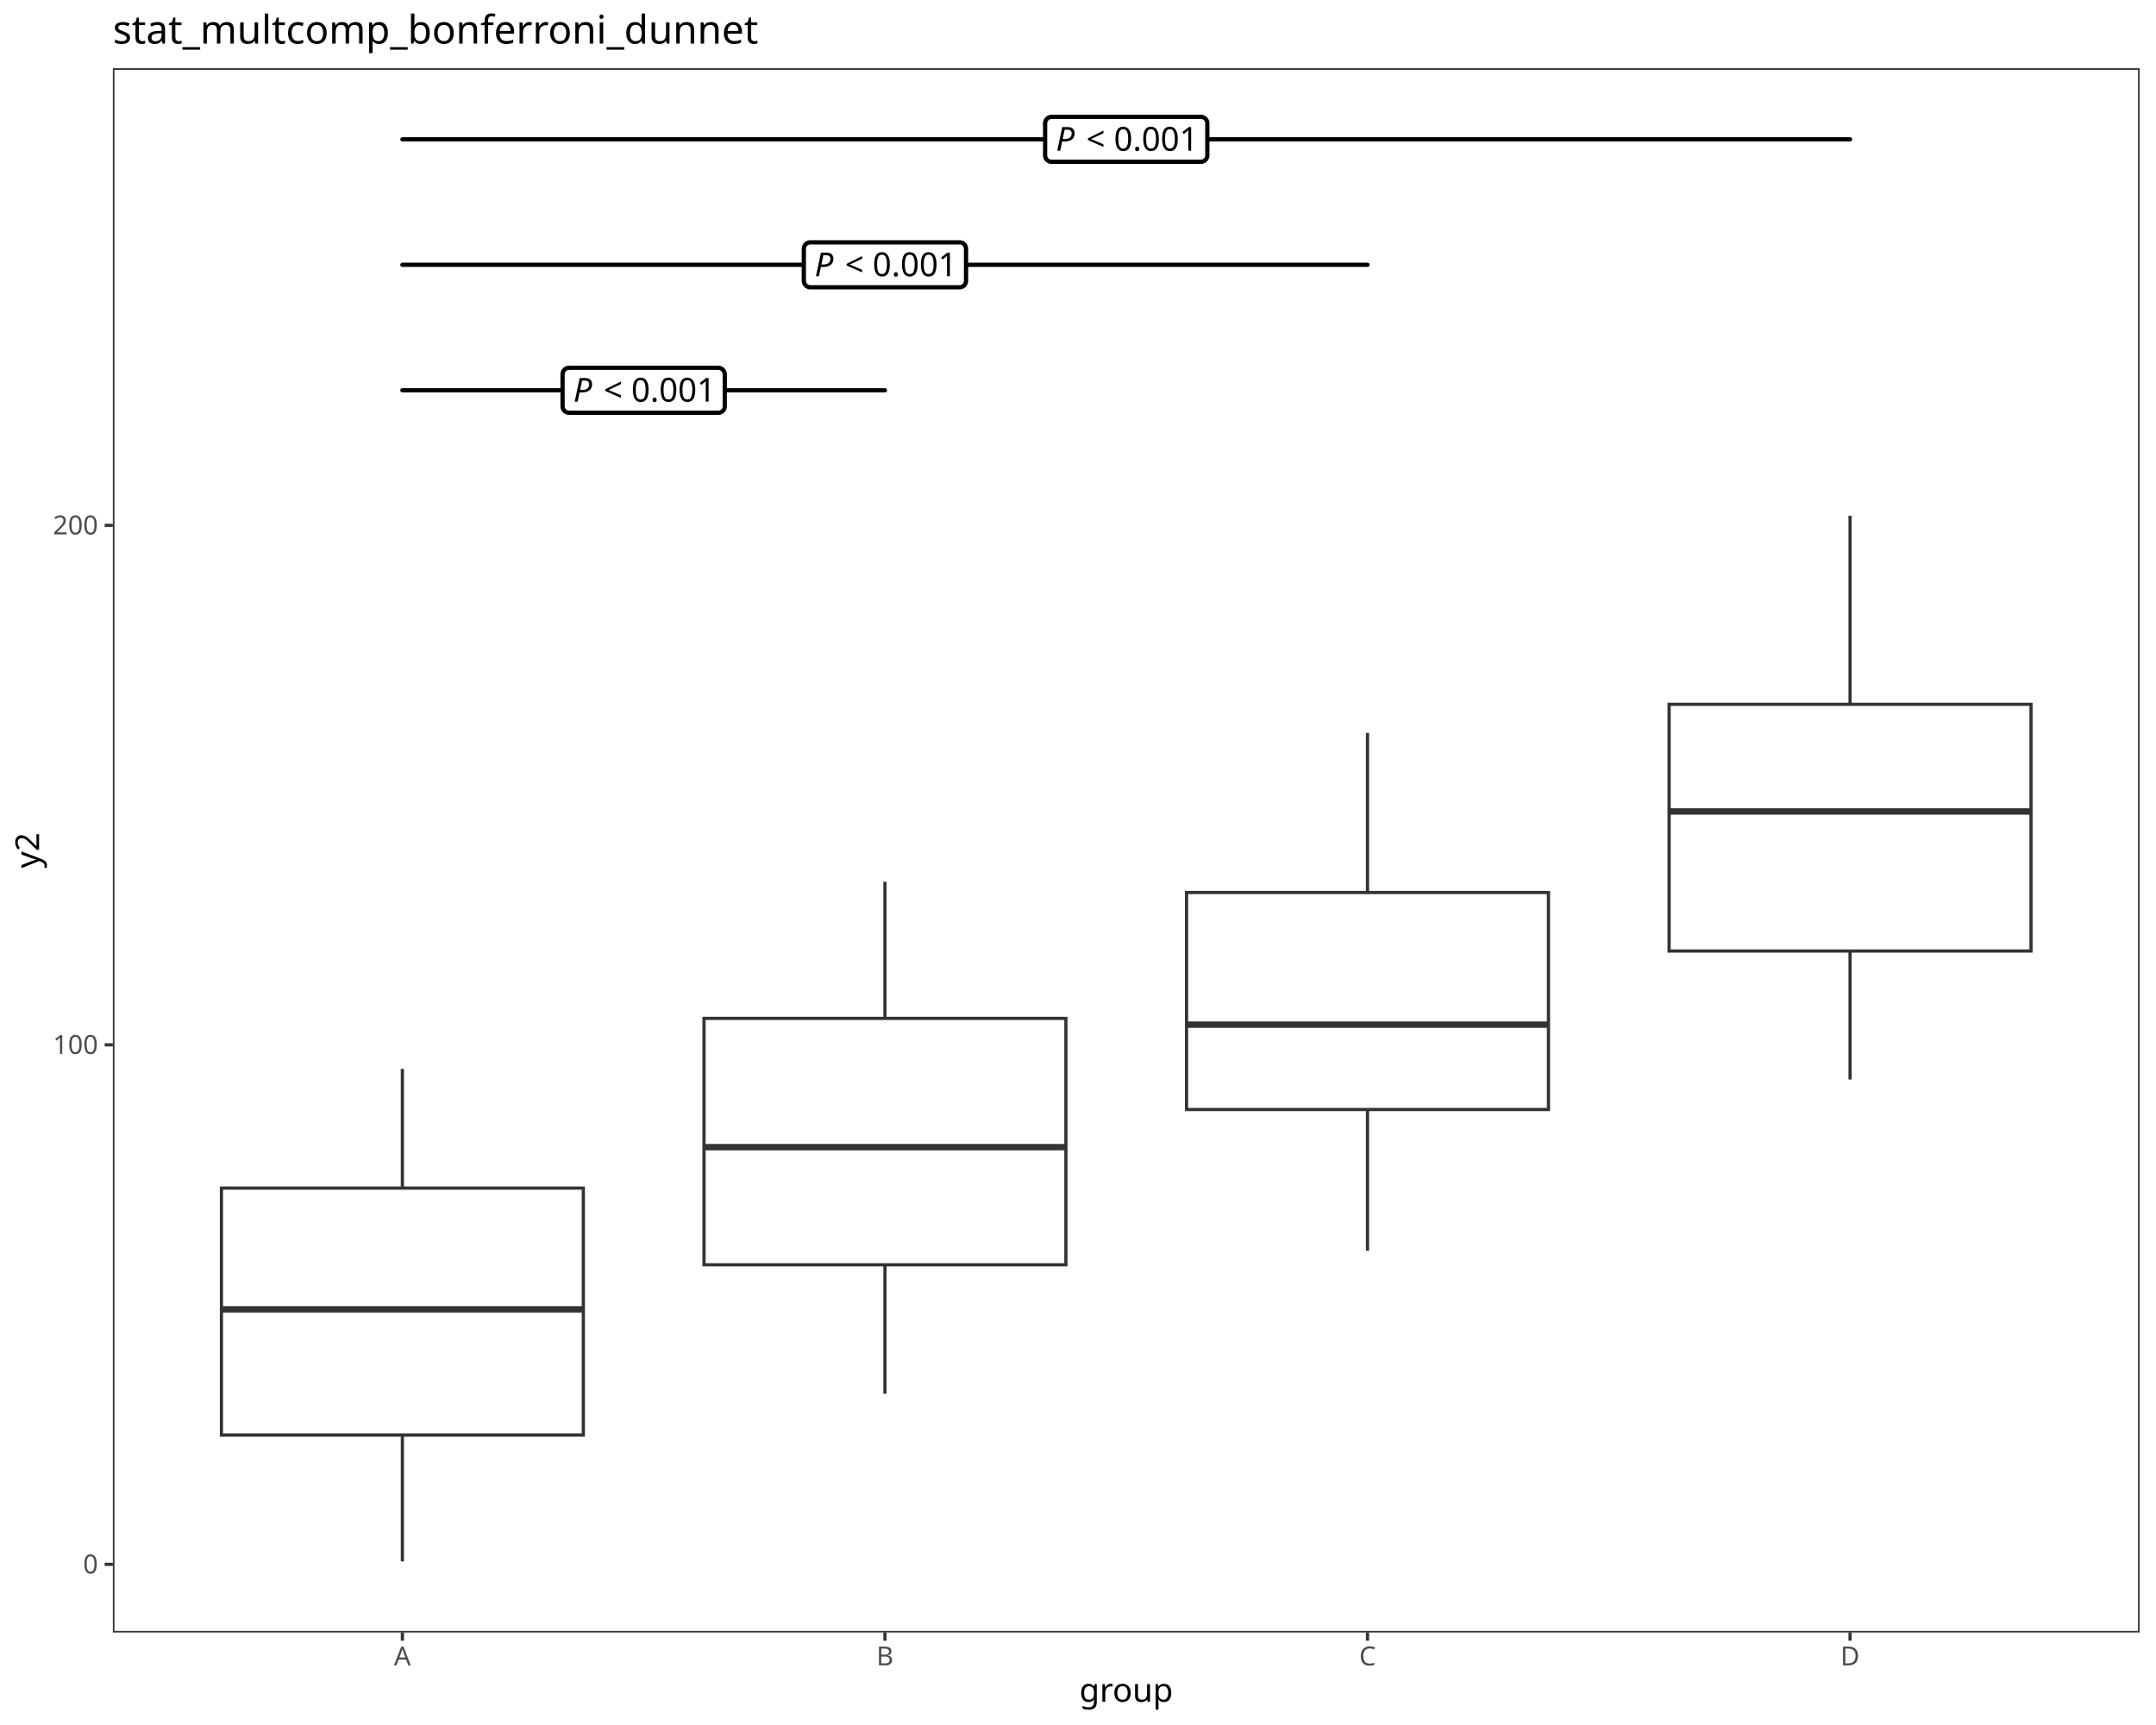
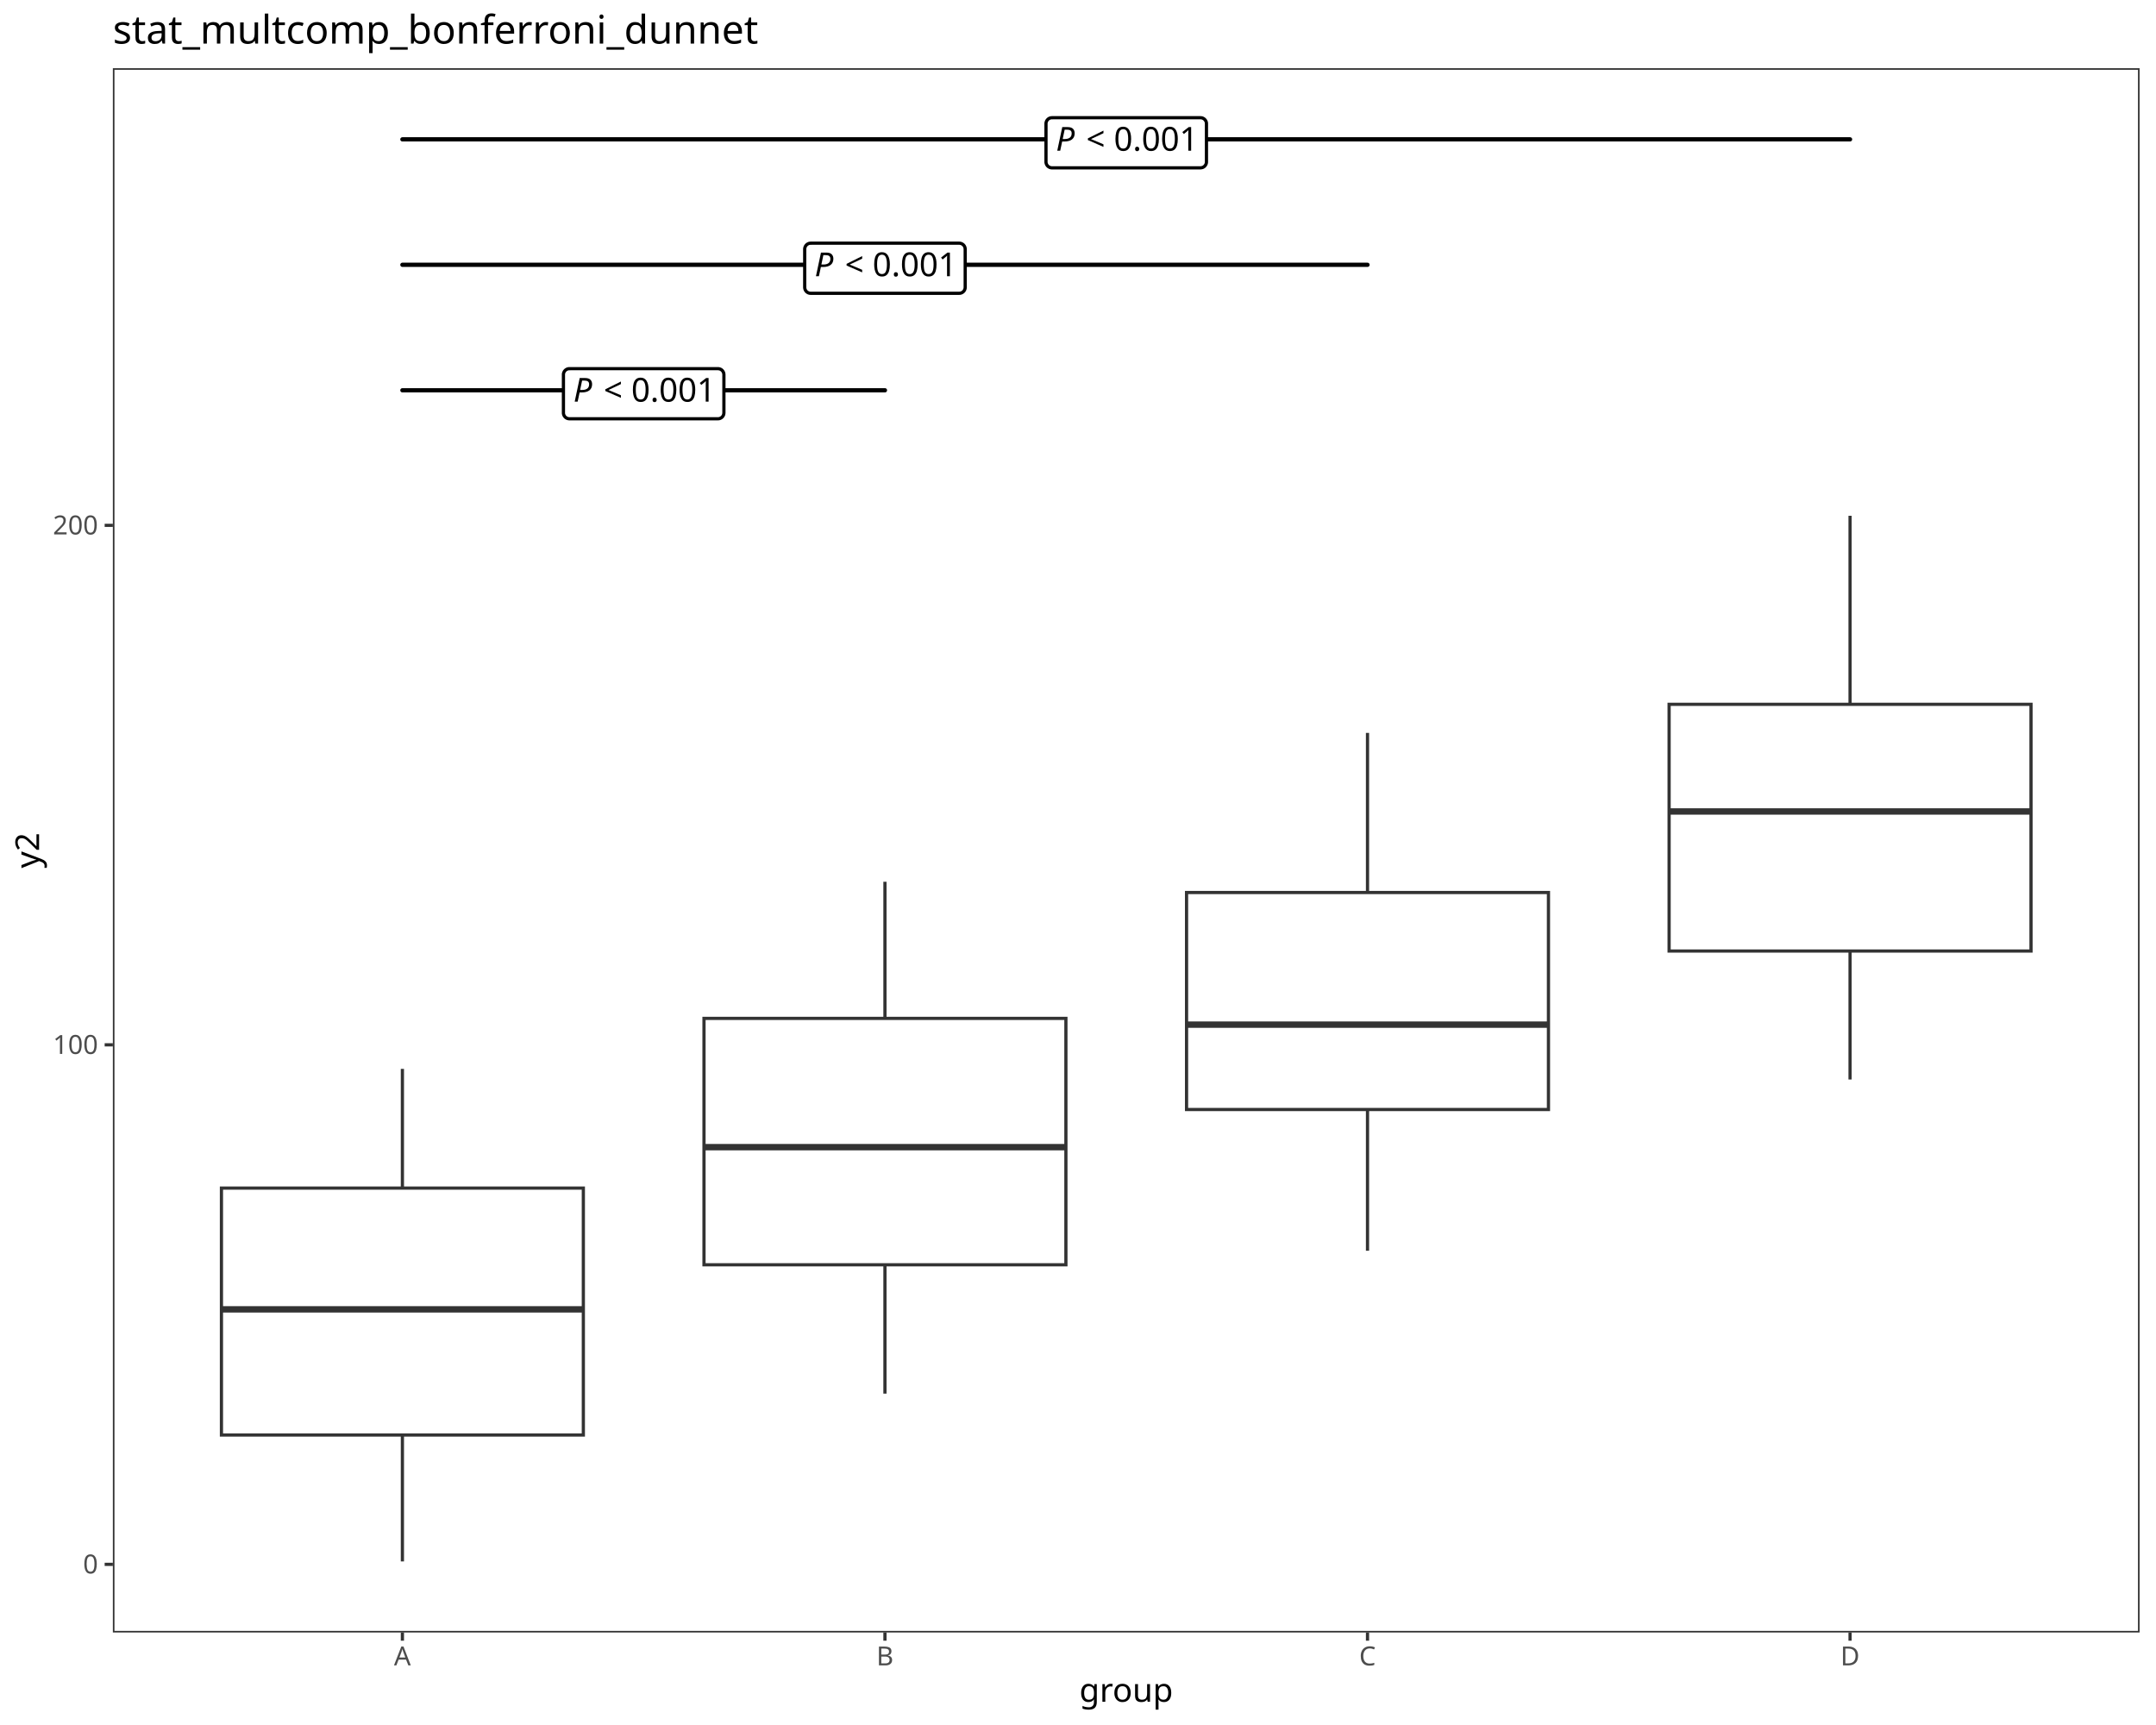
<svg xmlns="http://www.w3.org/2000/svg" class="svglite" data-engine-version="2.0" width="720.00pt" height="576.00pt" viewBox="0 0 720.00 576.00">
  <defs>
    <style type="text/css">
    .svglite line, .svglite polyline, .svglite polygon, .svglite path, .svglite rect, .svglite circle {
      fill: none;
      stroke: #000000;
      stroke-linecap: round;
      stroke-linejoin: round;
      stroke-miterlimit: 10.00;
    }
  </style>
  </defs>
  <rect width="100%" height="100%" style="stroke: none; fill: #FFFFFF;" />
  <defs>
    <clipPath id="cpMC4wMHw3MjAuMDB8MC4wMHw1NzYuMDA=">
      <rect x="0.00" y="0.00" width="720.00" height="576.00" />
    </clipPath>
  </defs>
  <g clip-path="url(#cpMC4wMHw3MjAuMDB8MC4wMHw1NzYuMDA=)">
    <rect x="0.00" y="0.00" width="720.00" height="576.00" style="stroke-width: 1.07; stroke: #FFFFFF; fill: #FFFFFF;" />
  </g>
  <defs>
    <clipPath id="cpMzcuNjl8NzE0LjUyfDIyLjc4fDU0NS4xMQ==">
      <rect x="37.69" y="22.78" width="676.83" height="522.33" />
    </clipPath>
  </defs>
  <g clip-path="url(#cpMzcuNjl8NzE0LjUyfDIyLjc4fDU0NS4xMQ==)">
    <rect x="37.69" y="22.78" width="676.83" height="522.33" style="stroke-width: 1.07; stroke: none; fill: #FFFFFF;" />
    <line x1="134.38" y1="396.72" x2="134.38" y2="356.91" style="stroke-width: 1.07; stroke: #333333; stroke-linecap: butt;" />
    <line x1="134.38" y1="479.17" x2="134.38" y2="521.37" style="stroke-width: 1.07; stroke: #333333; stroke-linecap: butt;" />
    <polygon points="73.95,396.72 73.95,479.17 194.81,479.17 194.81,396.72 73.95,396.72 " style="stroke-width: 1.07; stroke: #333333; stroke-linecap: butt; stroke-linejoin: miter; fill: #FFFFFF;" />
    <line x1="73.95" y1="437.21" x2="194.81" y2="437.21" style="stroke-width: 2.13; stroke: #333333; stroke-linecap: butt; stroke-linejoin: miter;" />
    <line x1="295.53" y1="340.05" x2="295.53" y2="294.44" style="stroke-width: 1.07; stroke: #333333; stroke-linecap: butt;" />
    <line x1="295.53" y1="422.33" x2="295.53" y2="465.36" style="stroke-width: 1.07; stroke: #333333; stroke-linecap: butt;" />
    <polygon points="235.10,340.05 235.10,422.33 355.96,422.33 355.96,340.05 235.10,340.05 " style="stroke-width: 1.07; stroke: #333333; stroke-linecap: butt; stroke-linejoin: miter; fill: #FFFFFF;" />
    <line x1="235.10" y1="383.05" x2="355.96" y2="383.05" style="stroke-width: 2.13; stroke: #333333; stroke-linecap: butt; stroke-linejoin: miter;" />
    <line x1="456.68" y1="298.02" x2="456.68" y2="244.73" style="stroke-width: 1.07; stroke: #333333; stroke-linecap: butt;" />
    <line x1="456.68" y1="370.48" x2="456.68" y2="417.63" style="stroke-width: 1.07; stroke: #333333; stroke-linecap: butt;" />
    <polygon points="396.25,298.02 396.25,370.48 517.11,370.48 517.11,298.02 396.25,298.02 " style="stroke-width: 1.07; stroke: #333333; stroke-linecap: butt; stroke-linejoin: miter; fill: #FFFFFF;" />
    <line x1="396.25" y1="342.14" x2="517.11" y2="342.14" style="stroke-width: 2.13; stroke: #333333; stroke-linecap: butt; stroke-linejoin: miter;" />
    <line x1="617.83" y1="235.18" x2="617.83" y2="172.22" style="stroke-width: 1.07; stroke: #333333; stroke-linecap: butt;" />
    <line x1="617.83" y1="317.56" x2="617.83" y2="360.47" style="stroke-width: 1.07; stroke: #333333; stroke-linecap: butt;" />
    <polygon points="557.40,235.18 557.40,317.56 678.26,317.56 678.26,235.18 557.40,235.18 " style="stroke-width: 1.07; stroke: #333333; stroke-linecap: butt; stroke-linejoin: miter; fill: #FFFFFF;" />
    <line x1="557.40" y1="270.96" x2="678.26" y2="270.96" style="stroke-width: 2.13; stroke: #333333; stroke-linecap: butt; stroke-linejoin: miter;" />
    <line x1="134.38" y1="130.32" x2="295.53" y2="130.32" style="stroke-width: 1.42;" />
-     <polygon points="190.03,137.83 239.88,137.83 239.79,137.83 240.14,137.81 240.48,137.74 240.80,137.62 241.11,137.45 241.37,137.23 241.61,136.97 241.79,136.67 241.93,136.35 242.01,136.02 242.04,135.67 242.04,135.67 242.04,124.97 242.04,124.97 242.01,124.63 241.93,124.29 241.79,123.97 241.61,123.68 241.37,123.42 241.11,123.20 240.80,123.02 240.48,122.90 240.14,122.83 239.88,122.81 190.03,122.81 190.29,122.83 189.94,122.82 189.60,122.86 189.26,122.95 188.95,123.10 188.66,123.30 188.41,123.54 188.20,123.82 188.04,124.13 187.93,124.46 187.88,124.80 187.87,124.97 187.87,135.67 187.88,135.50 187.88,135.84 187.93,136.19 188.04,136.52 188.20,136.82 188.41,137.10 188.66,137.34 188.95,137.54 189.26,137.69 189.60,137.79 189.94,137.83 " style="stroke-width: 1.42; fill: #FFFFFF;" />
+     <polygon points="190.14,139.83 239.76,139.83 239.68,139.83 240.00,139.82 240.32,139.76 240.62,139.64 240.89,139.48 241.14,139.28 241.35,139.04 241.52,138.77 241.65,138.48 241.72,138.17 241.75,137.85 241.75,137.85 241.75,125.09 241.75,125.09 241.72,124.77 241.65,124.46 241.52,124.17 241.35,123.90 241.14,123.66 240.89,123.45 240.62,123.29 240.32,123.18 240.00,123.12 239.76,123.10 190.14,123.10 190.38,123.12 190.06,123.10 189.75,123.14 189.44,123.23 189.15,123.37 188.89,123.55 188.66,123.77 188.46,124.03 188.32,124.31 188.21,124.61 188.16,124.93 188.16,125.09 188.16,137.85 188.16,137.69 188.16,138.01 188.21,138.32 188.32,138.63 188.46,138.91 188.66,139.16 188.89,139.39 189.15,139.57 189.44,139.70 189.75,139.79 190.06,139.83 " style="stroke-width: 1.07; fill: #FFFFFF;" />
    <text x="191.47" y="134.12" style="font-size: 11.04px; font-style: italic; font-family: sans;" textLength="7.37px" lengthAdjust="spacingAndGlyphs">P</text>
    <text x="198.83" y="134.12" style="font-size: 11.04px; font-family: sans;" textLength="2.76px" lengthAdjust="spacingAndGlyphs"> </text>
    <text x="201.60" y="134.12" style="font-size: 11.04px; font-family: sans;" textLength="6.45px" lengthAdjust="spacingAndGlyphs">&lt;</text>
    <text x="208.05" y="134.12" style="font-size: 11.04px; font-family: sans;" textLength="2.76px" lengthAdjust="spacingAndGlyphs"> </text>
    <text x="210.81" y="134.12" style="font-size: 11.04px; font-family: sans;" textLength="27.63px" lengthAdjust="spacingAndGlyphs">0.001</text>
    <line x1="134.38" y1="88.42" x2="456.68" y2="88.42" style="stroke-width: 1.42;" />
-     <polygon points="270.60,95.93 320.45,95.93 320.37,95.93 320.71,95.92 321.05,95.85 321.38,95.72 321.68,95.55 321.95,95.33 322.18,95.07 322.37,94.78 322.50,94.46 322.59,94.12 322.61,93.77 322.61,93.77 322.61,83.08 322.61,83.08 322.59,82.73 322.50,82.39 322.37,82.07 322.18,81.78 321.95,81.52 321.68,81.30 321.38,81.12 321.05,81.00 320.71,80.93 320.45,80.92 270.60,80.92 270.86,80.93 270.52,80.92 270.17,80.96 269.84,81.06 269.52,81.21 269.24,81.40 268.99,81.64 268.78,81.92 268.62,82.23 268.51,82.56 268.45,82.90 268.44,83.08 268.44,93.77 268.45,93.60 268.45,93.95 268.51,94.29 268.62,94.62 268.78,94.93 268.99,95.20 269.24,95.44 269.52,95.64 269.84,95.79 270.17,95.89 270.52,95.93 " style="stroke-width: 1.42; fill: #FFFFFF;" />
+     <polygon points="270.72,97.94 320.34,97.94 320.26,97.93 320.58,97.92 320.89,97.86 321.19,97.74 321.47,97.58 321.72,97.38 321.93,97.14 322.10,96.87 322.22,96.58 322.30,96.27 322.33,95.95 322.33,95.95 322.33,83.19 322.33,83.19 322.30,82.87 322.22,82.56 322.10,82.27 321.93,82.00 321.72,81.76 321.47,81.56 321.19,81.40 320.89,81.28 320.58,81.22 320.34,81.20 270.72,81.20 270.96,81.22 270.64,81.21 270.32,81.24 270.01,81.33 269.73,81.47 269.46,81.65 269.23,81.87 269.04,82.13 268.89,82.41 268.79,82.72 268.74,83.03 268.73,83.19 268.73,95.95 268.74,95.79 268.74,96.11 268.79,96.42 268.89,96.73 269.04,97.01 269.23,97.27 269.46,97.49 269.73,97.67 270.01,97.81 270.32,97.90 270.64,97.93 " style="stroke-width: 1.07; fill: #FFFFFF;" />
    <text x="272.04" y="92.23" style="font-size: 11.04px; font-style: italic; font-family: sans;" textLength="7.37px" lengthAdjust="spacingAndGlyphs">P</text>
    <text x="279.41" y="92.23" style="font-size: 11.04px; font-family: sans;" textLength="2.76px" lengthAdjust="spacingAndGlyphs"> </text>
    <text x="282.17" y="92.23" style="font-size: 11.04px; font-family: sans;" textLength="6.45px" lengthAdjust="spacingAndGlyphs">&lt;</text>
    <text x="288.62" y="92.23" style="font-size: 11.04px; font-family: sans;" textLength="2.76px" lengthAdjust="spacingAndGlyphs"> </text>
    <text x="291.39" y="92.23" style="font-size: 11.04px; font-family: sans;" textLength="27.63px" lengthAdjust="spacingAndGlyphs">0.001</text>
    <line x1="134.38" y1="46.53" x2="617.83" y2="46.53" style="stroke-width: 1.42;" />
-     <polygon points="351.18,54.03 401.03,54.03 400.94,54.03 401.29,54.02 401.63,53.95 401.96,53.83 402.26,53.65 402.53,53.43 402.76,53.17 402.94,52.88 403.08,52.56 403.16,52.22 403.19,51.87 403.19,51.87 403.19,41.18 403.19,41.18 403.16,40.83 403.08,40.49 402.94,40.17 402.76,39.88 402.53,39.62 402.26,39.40 401.96,39.23 401.63,39.10 401.29,39.03 401.03,39.02 351.18,39.02 351.44,39.03 351.09,39.02 350.75,39.06 350.41,39.16 350.10,39.31 349.81,39.50 349.56,39.75 349.35,40.02 349.19,40.33 349.08,40.66 349.03,41.00 349.02,41.18 349.02,51.87 349.03,51.70 349.03,52.05 349.08,52.39 349.19,52.72 349.35,53.03 349.56,53.31 349.81,53.55 350.10,53.74 350.41,53.89 350.75,53.99 351.09,54.03 " style="stroke-width: 1.42; fill: #FFFFFF;" />
+     <polygon points="351.29,56.04 400.91,56.04 400.83,56.04 401.15,56.02 401.47,55.96 401.77,55.85 402.04,55.69 402.29,55.48 402.50,55.24 402.67,54.97 402.80,54.68 402.88,54.37 402.90,54.05 402.90,54.05 402.90,41.29 402.90,41.29 402.88,40.97 402.80,40.66 402.67,40.37 402.50,40.10 402.29,39.86 402.04,39.66 401.77,39.50 401.47,39.38 401.15,39.32 400.91,39.31 351.29,39.31 351.53,39.32 351.21,39.31 350.90,39.35 350.59,39.43 350.30,39.57 350.04,39.75 349.81,39.98 349.62,40.23 349.47,40.51 349.37,40.82 349.31,41.13 349.31,41.29 349.31,54.05 349.31,53.89 349.31,54.21 349.37,54.53 349.47,54.83 349.62,55.11 349.81,55.37 350.04,55.59 350.30,55.77 350.59,55.91 350.90,56.00 351.21,56.04 " style="stroke-width: 1.07; fill: #FFFFFF;" />
    <text x="352.62" y="50.33" style="font-size: 11.04px; font-style: italic; font-family: sans;" textLength="7.37px" lengthAdjust="spacingAndGlyphs">P</text>
    <text x="359.99" y="50.33" style="font-size: 11.04px; font-family: sans;" textLength="2.76px" lengthAdjust="spacingAndGlyphs"> </text>
    <text x="362.75" y="50.33" style="font-size: 11.04px; font-family: sans;" textLength="6.45px" lengthAdjust="spacingAndGlyphs">&lt;</text>
    <text x="369.20" y="50.33" style="font-size: 11.04px; font-family: sans;" textLength="2.76px" lengthAdjust="spacingAndGlyphs"> </text>
    <text x="371.96" y="50.33" style="font-size: 11.04px; font-family: sans;" textLength="27.63px" lengthAdjust="spacingAndGlyphs">0.001</text>
    <rect x="37.69" y="22.78" width="676.83" height="522.33" style="stroke-width: 1.07; stroke: #333333;" />
  </g>
  <g clip-path="url(#cpMC4wMHw3MjAuMDB8MC4wMHw1NzYuMDA=)">
    <text x="32.76" y="525.39" text-anchor="end" style="font-size: 8.80px; fill: #4D4D4D; font-family: sans;" textLength="4.89px" lengthAdjust="spacingAndGlyphs">0</text>
    <text x="32.76" y="351.92" text-anchor="end" style="font-size: 8.80px; fill: #4D4D4D; font-family: sans;" textLength="14.68px" lengthAdjust="spacingAndGlyphs">100</text>
    <text x="32.76" y="178.45" text-anchor="end" style="font-size: 8.80px; fill: #4D4D4D; font-family: sans;" textLength="14.68px" lengthAdjust="spacingAndGlyphs">200</text>
    <polyline points="34.95,522.36 37.69,522.36 " style="stroke-width: 1.07; stroke: #333333; stroke-linecap: butt;" />
    <polyline points="34.95,348.89 37.69,348.89 " style="stroke-width: 1.07; stroke: #333333; stroke-linecap: butt;" />
    <polyline points="34.95,175.42 37.69,175.42 " style="stroke-width: 1.07; stroke: #333333; stroke-linecap: butt;" />
    <polyline points="134.38,547.85 134.38,545.11 " style="stroke-width: 1.07; stroke: #333333; stroke-linecap: butt;" />
    <polyline points="295.53,547.85 295.53,545.11 " style="stroke-width: 1.07; stroke: #333333; stroke-linecap: butt;" />
    <polyline points="456.68,547.85 456.68,545.11 " style="stroke-width: 1.07; stroke: #333333; stroke-linecap: butt;" />
    <polyline points="617.83,547.85 617.83,545.11 " style="stroke-width: 1.07; stroke: #333333; stroke-linecap: butt;" />
    <text x="134.38" y="556.10" text-anchor="middle" style="font-size: 8.80px; fill: #4D4D4D; font-family: sans;" textLength="5.87px" lengthAdjust="spacingAndGlyphs">A</text>
    <text x="295.53" y="556.10" text-anchor="middle" style="font-size: 8.80px; fill: #4D4D4D; font-family: sans;" textLength="5.87px" lengthAdjust="spacingAndGlyphs">B</text>
    <text x="456.68" y="556.10" text-anchor="middle" style="font-size: 8.80px; fill: #4D4D4D; font-family: sans;" textLength="6.36px" lengthAdjust="spacingAndGlyphs">C</text>
    <text x="617.83" y="556.10" text-anchor="middle" style="font-size: 8.80px; fill: #4D4D4D; font-family: sans;" textLength="6.36px" lengthAdjust="spacingAndGlyphs">D</text>
    <text x="376.10" y="568.24" text-anchor="middle" style="font-size: 11.00px; font-family: sans;" textLength="28.14px" lengthAdjust="spacingAndGlyphs">group</text>
    <text transform="translate(13.05,283.95) rotate(-90)" text-anchor="middle" style="font-size: 11.00px; font-family: sans;" textLength="11.62px" lengthAdjust="spacingAndGlyphs">y2</text>
    <text x="37.69" y="14.56" style="font-size: 13.20px; font-family: sans;" textLength="200.35px" lengthAdjust="spacingAndGlyphs">stat_multcomp_bonferroni_dunnet</text>
  </g>
</svg>
